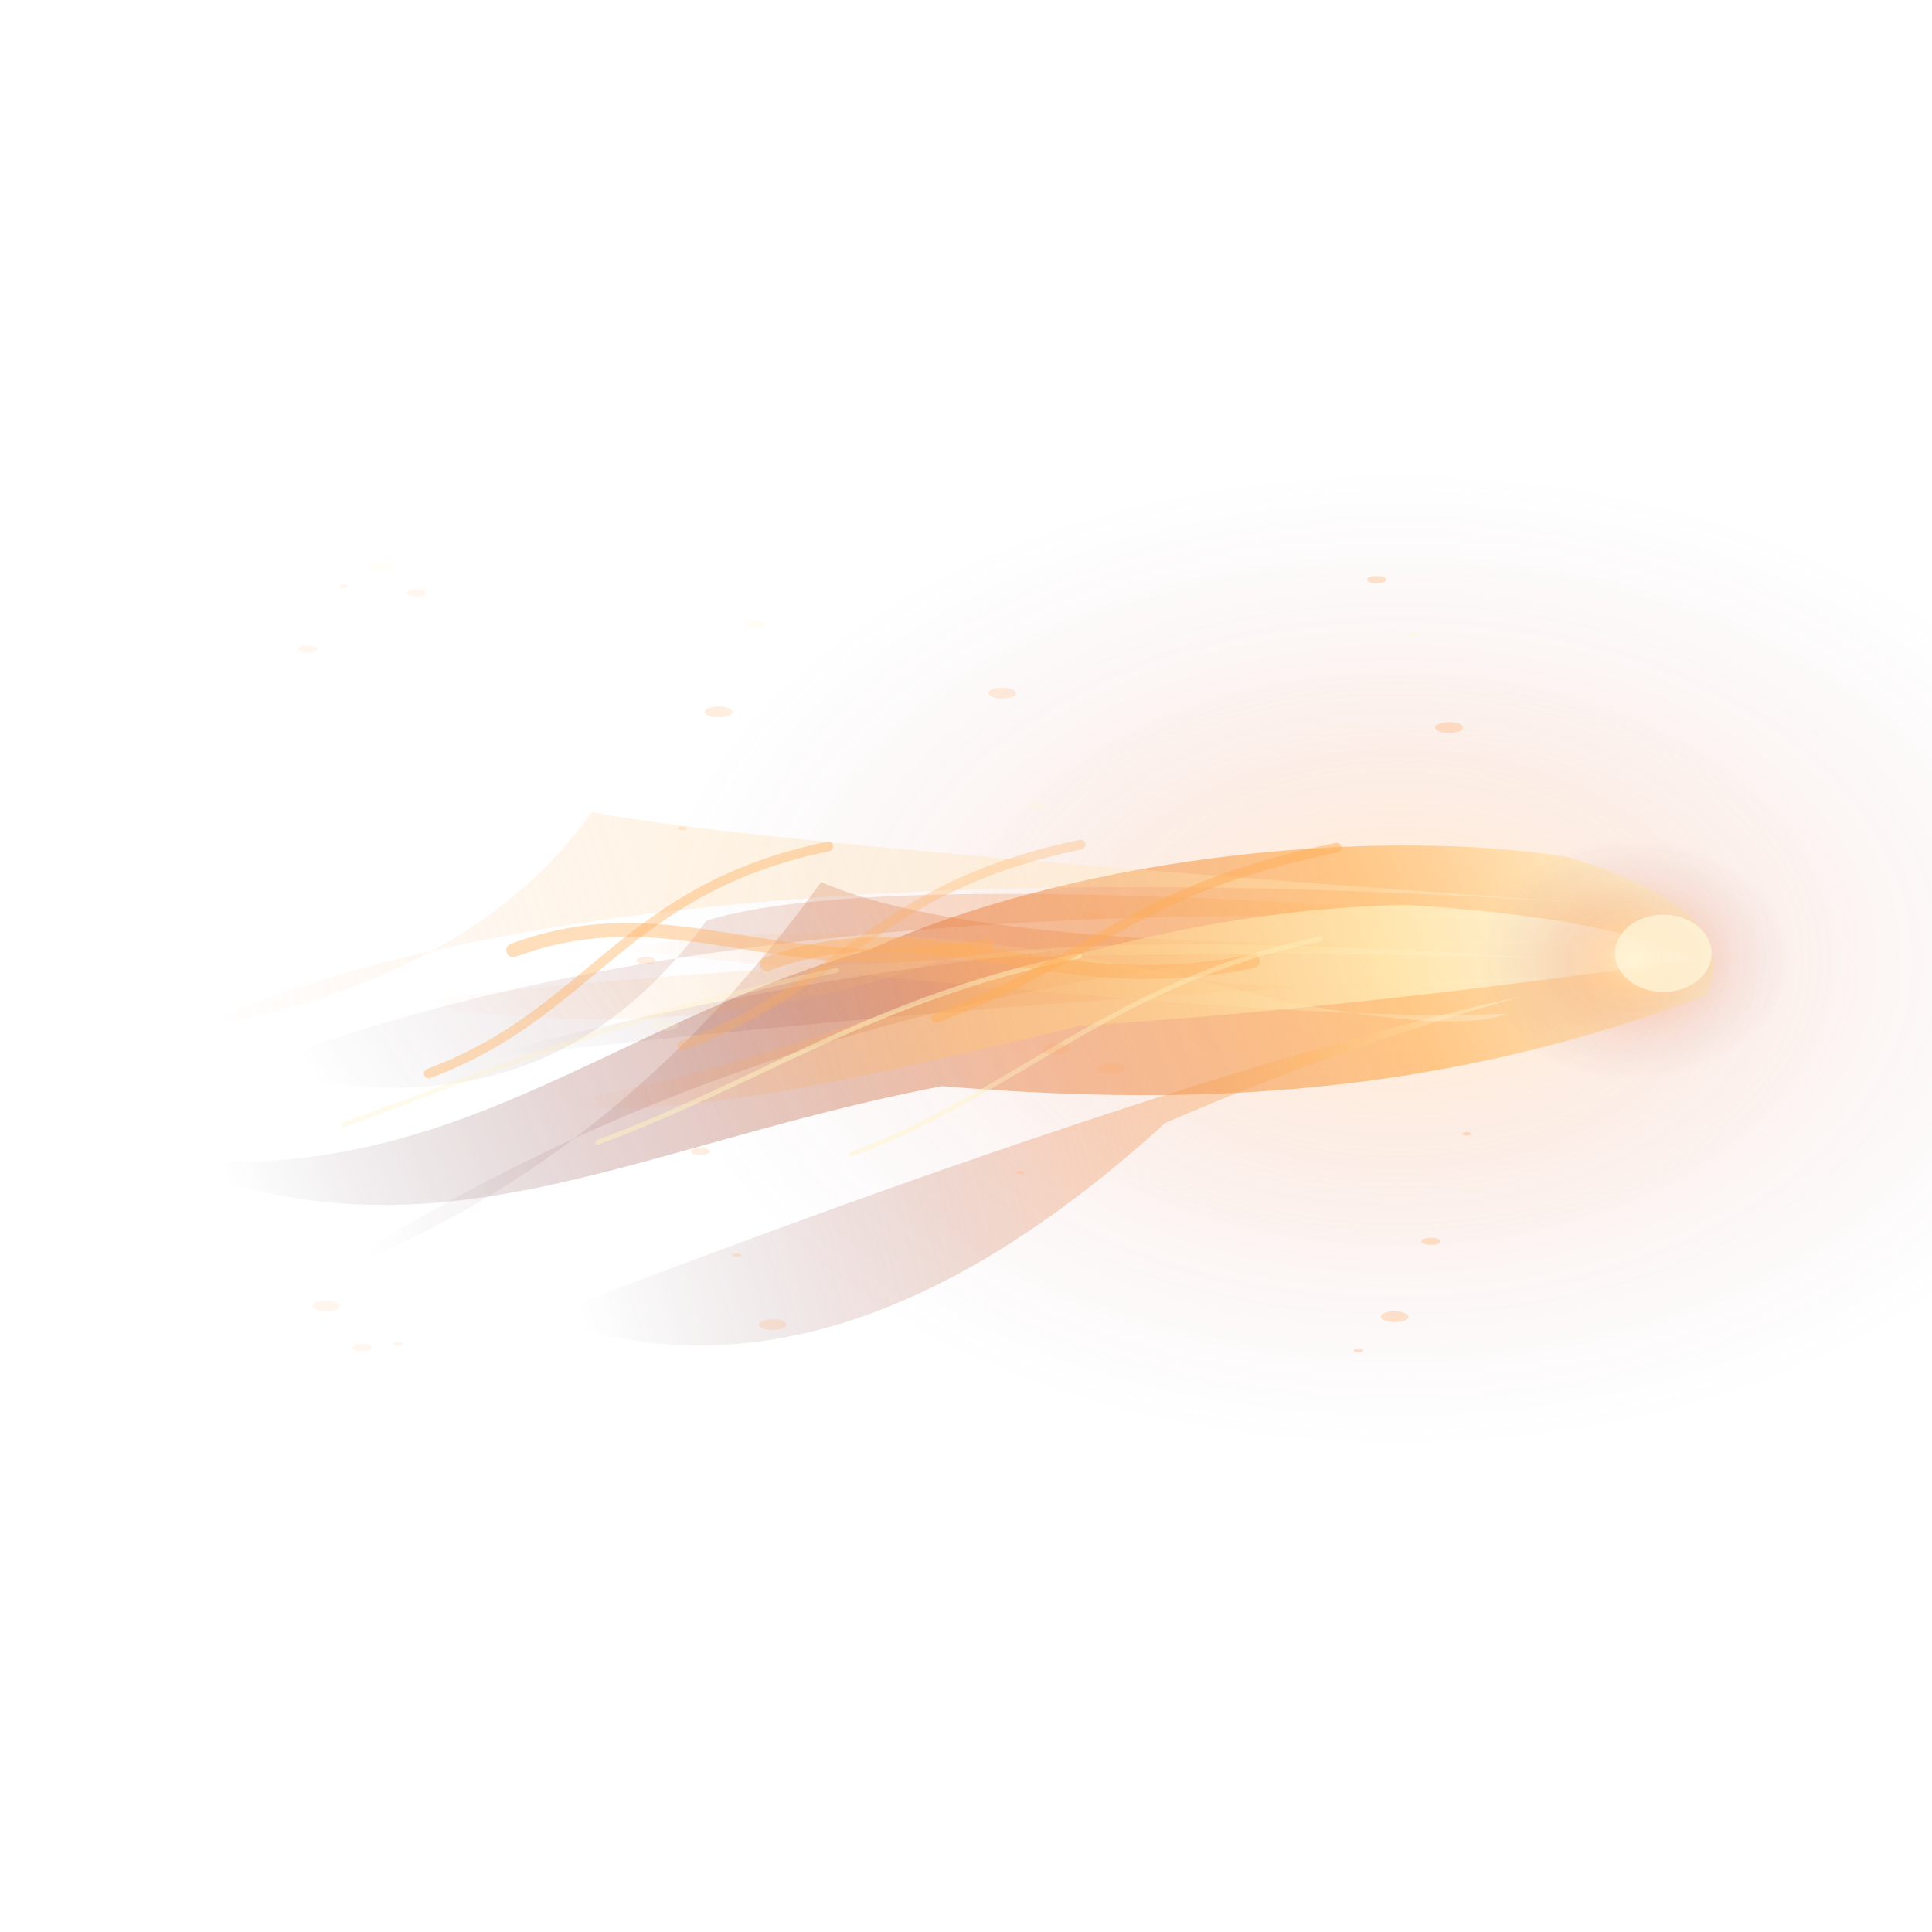
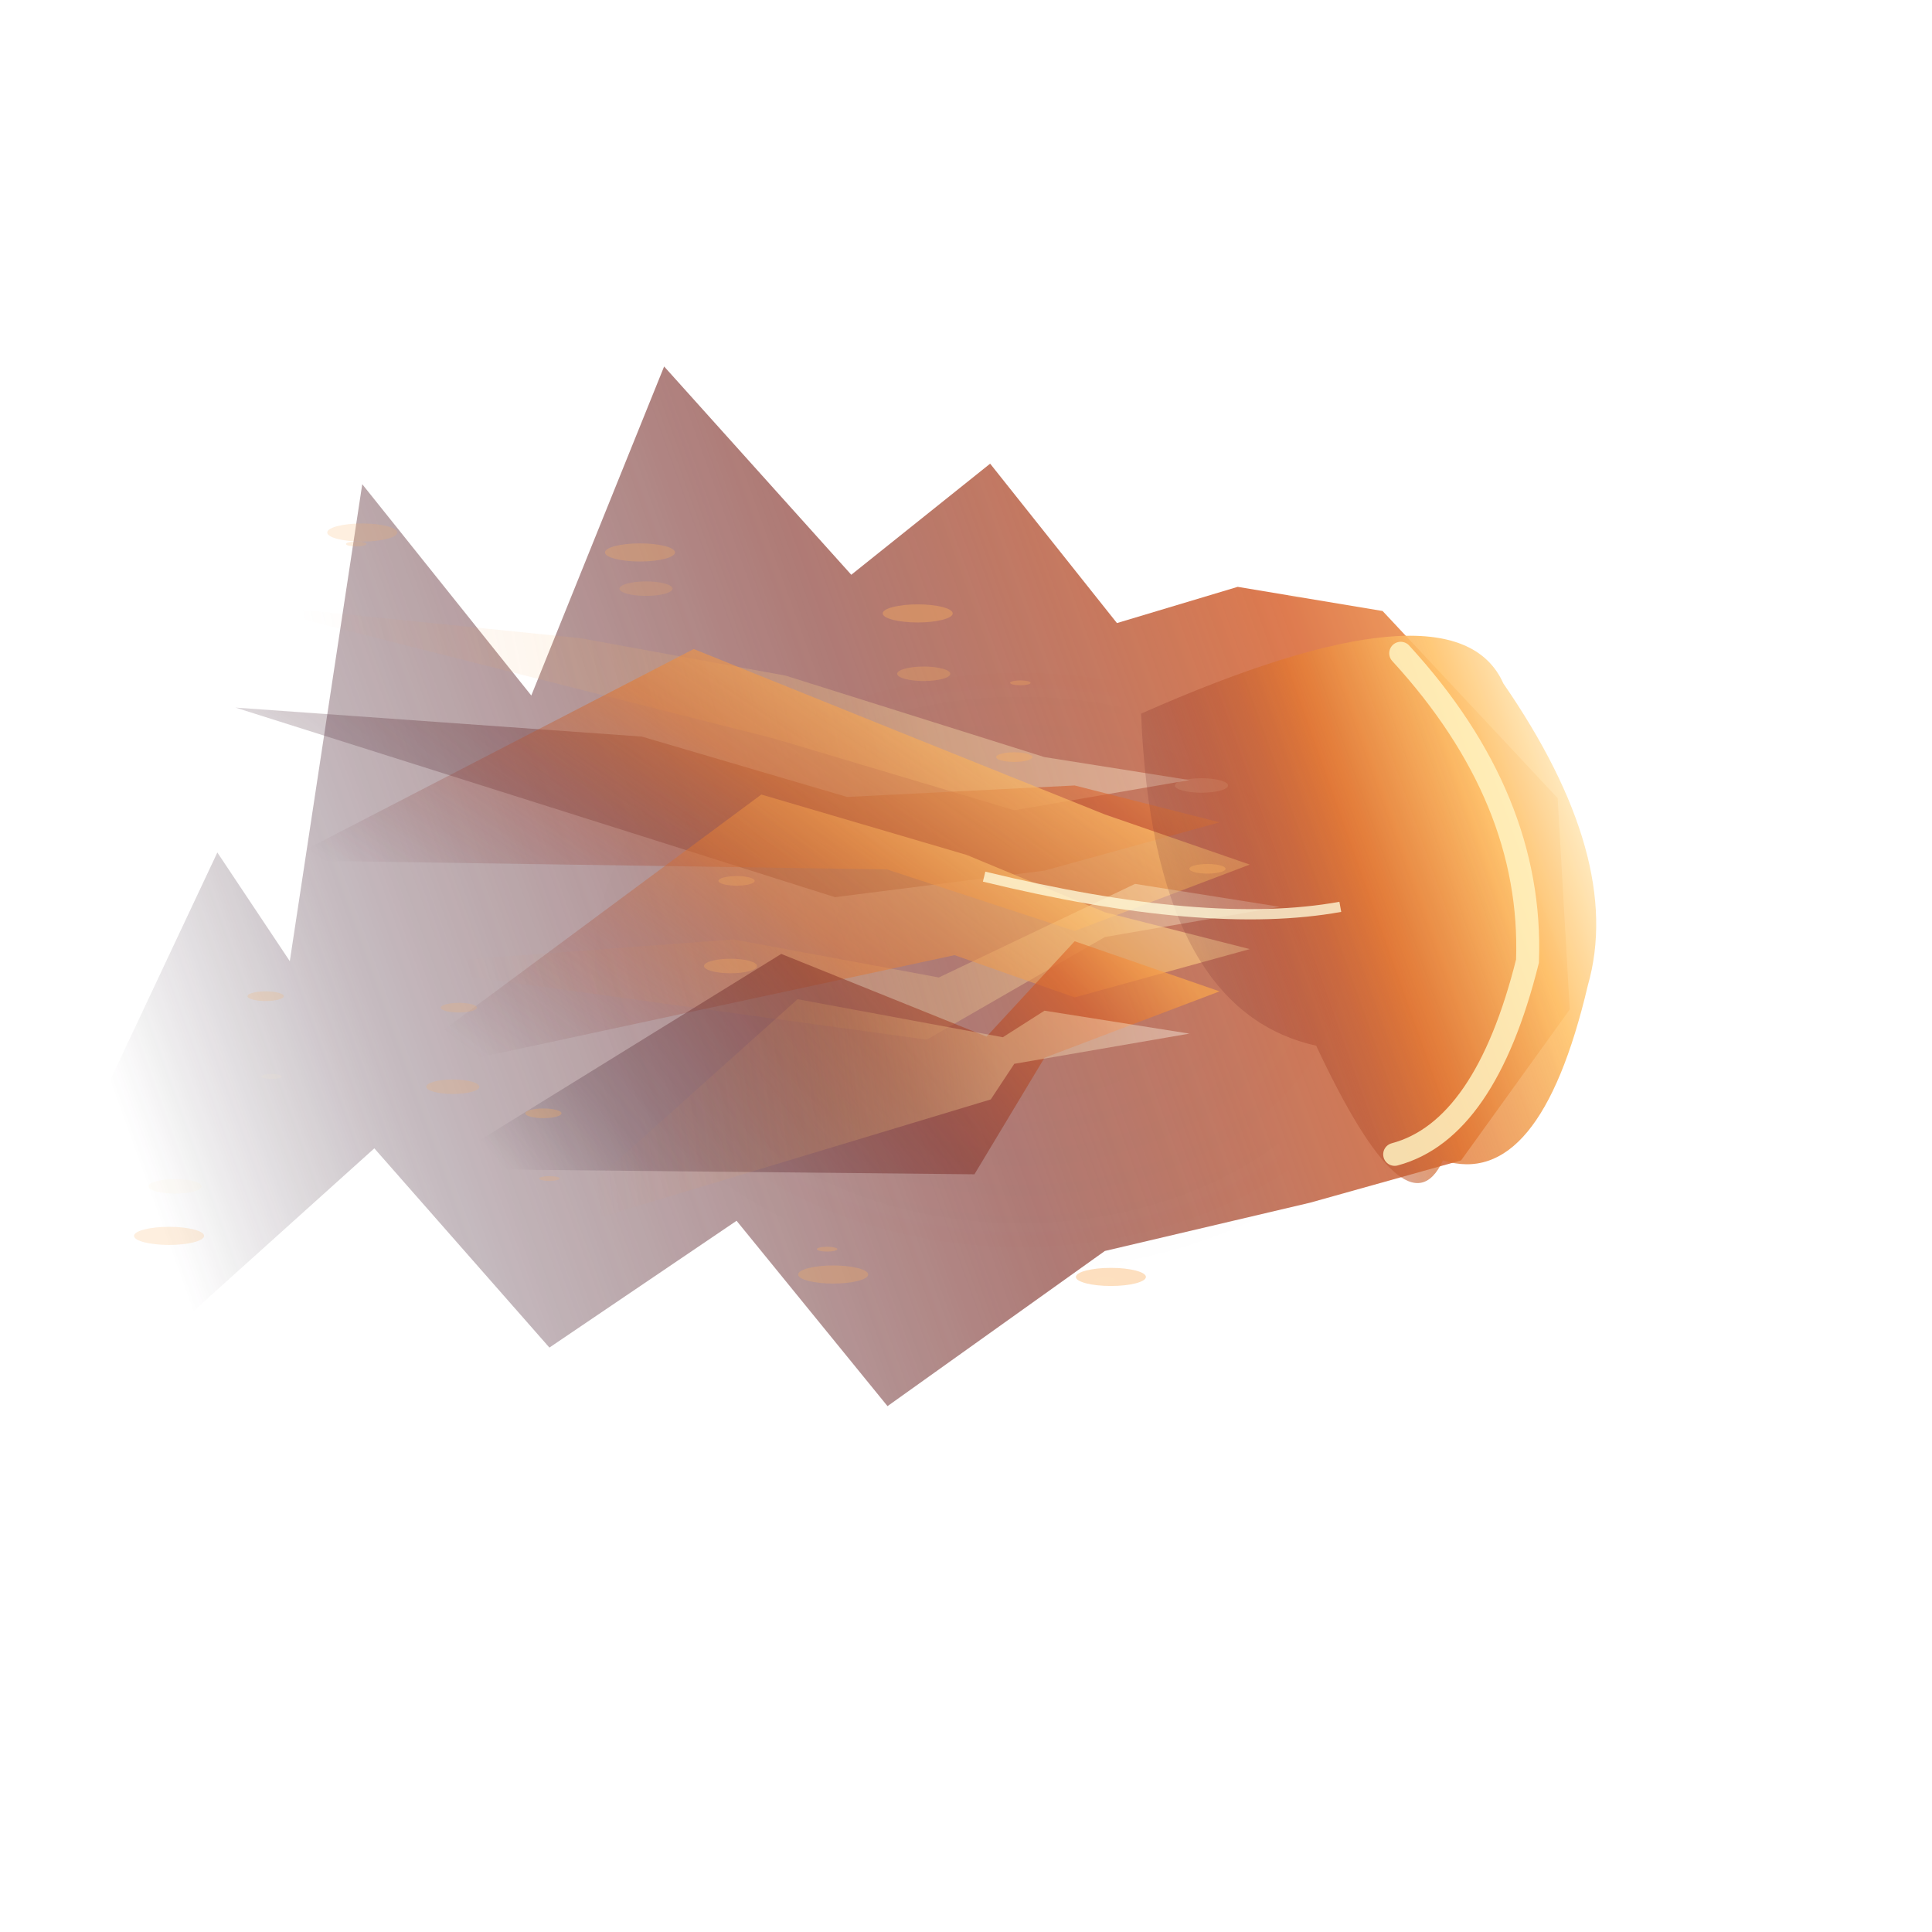
<svg xmlns="http://www.w3.org/2000/svg" width="320" height="320" viewBox="0 0 320 320">
  <defs>
-     <linearGradient id="trail" x1="0%" y1="55%" x2="100%" y2="45%">
-       <stop offset="0" stop-color="#351c33" stop-opacity="0" />
-       <stop offset=".26" stop-color="#913c36" stop-opacity=".28" />
-       <stop offset=".54" stop-color="#e87a3a" stop-opacity=".56" />
-       <stop offset=".81" stop-color="#ffb660" stop-opacity=".85" />
-       <stop offset="1" stop-color="#fff3cd" stop-opacity="1" />
+     <linearGradient id="blood" x1="0%" y1="60%" x2="100%" y2="35%">
+       <stop offset="0" stop-color="#24182b" stop-opacity="0" />
+       <stop offset=".18" stop-color="#462333" stop-opacity=".37" />
+       <stop offset=".55" stop-color="#823129" stop-opacity=".77" />
+       <stop offset=".85" stop-color="#d7602b" />
+       <stop offset="1" stop-color="#fba64b" />
    </linearGradient>
-     <linearGradient id="core" x1="0%" y1="50%" x2="100%" y2="45%">
-       <stop offset="0" stop-color="#f79348" stop-opacity="0" />
-       <stop offset=".37" stop-color="#ffc477" stop-opacity=".63" />
-       <stop offset=".75" stop-color="#fff0bc" />
-       <stop offset="1" stop-color="#fffefa" />
+     <linearGradient id="saffron" x1="4%" y1="74%" x2="98%" y2="34%">
+       <stop offset="0" stop-color="#4e2135" stop-opacity="0" />
+       <stop offset=".27" stop-color="#a3422f" stop-opacity=".42" />
+       <stop offset=".52" stop-color="#e27831" stop-opacity=".83" />
+       <stop offset=".81" stop-color="#ffc36c" />
+       <stop offset="1" stop-color="#ffebc0" />
    </linearGradient>
-     <radialGradient id="glow">
-       <stop offset="0" stop-color="#fff5c1" stop-opacity=".78" />
-       <stop offset=".24" stop-color="#ffa861" stop-opacity=".38" />
-       <stop offset=".65" stop-color="#d05b41" stop-opacity=".10" />
-       <stop offset="1" stop-color="#7e3648" stop-opacity="0" />
+     <linearGradient id="white" x1="8%" y1="43%" x2="100%" y2="39%">
+       <stop offset="0" stop-color="#ec803e" stop-opacity="0" />
+       <stop offset=".38" stop-color="#fbbd62" stop-opacity=".35" />
+       <stop offset=".69" stop-color="#ffe6a7" stop-opacity=".87" />
+       <stop offset="1" stop-color="#fffdf2" />
+     </linearGradient>
+     <radialGradient id="dust">
+       <stop offset="0" stop-color="#ffe1a8" stop-opacity=".44" />
+       <stop offset=".21" stop-color="#f9a052" stop-opacity=".22" />
+       <stop offset=".72" stop-color="#9b514b" stop-opacity=".09" />
+       <stop offset="1" stop-color="#5e3144" stop-opacity="0" />
    </radialGradient>
  </defs>
-   <ellipse cx="231.5" cy="158.9" rx="124" ry="80" fill="url(#glow)" opacity=".54" />
-   <path d="M 26 191.9 C 75 196.9 100 169.8 144 157.3 C 181 140.8 230 137.3 259.5 141.9 Q 289.5 150.9 282.5 164.9 C 235 182.9 193 182.9 156 179.9 C 104 189.9 72 210.9 26 191.9 Z" fill="url(#trail)" opacity=".82" />
-   <path d="M30.0 170.9 Q78.0 162.9 98.0 134.5 Q127.0 140.1 267.5 149.9 Q102.0 138.5 30.0 170.9 Z" fill="url(#core)" opacity="0.3" />
-   <path d="M42.0 176.8 Q90.0 189.8 117.0 152.5 Q146.0 143.4 264.5 152.9 Q121.0 146.0 42.0 176.8 Z" fill="url(#trail)" opacity="0.4" />
-   <path d="M54.0 211.2 Q102.0 193.2 136.0 146.1 Q165.0 158.7 261.5 155.9 Q140.0 155.1 54.0 211.2 Z" fill="url(#trail)" opacity="0.5" />
-   <path d="M66.0 166.0 Q114.0 174.0 155.0 159.3 Q184.0 153.7 258.5 158.9 Q159.0 155.3 66.0 166.0 Z" fill="url(#core)" opacity="0.3" />
-   <path d="M78.0 175.5 Q126.0 162.5 174.0 157.6 Q203.0 166.7 255.5 161.9 Q178.0 164.1 78.0 175.5 Z" fill="url(#trail)" opacity="0.4" />
-   <path d="M90.0 218.1 Q138.0 236.1 193.0 186.0 Q222.0 173.4 252.5 164.9 Q197.0 177.0 90.0 218.1 Z" fill="url(#trail)" opacity="0.5" />
-   <path d="M102.0 157.2 Q150.0 149.2 212.0 165.7 Q241.0 171.3 249.5 167.9 Q216.0 169.7 102.0 157.2 Z" fill="url(#core)" opacity="0.3" />
-   <path d="M 90 182.9 C 137 176.3 176 150.9 233 149.9 Q 266.5 151.9 280.5 158.9 Q 225 166.9 179 169.9 C 145 177.9 113 186.0 90 182.9 Z" fill="url(#core)" opacity=".72" />
-   <ellipse cx="270.5" cy="158.9" rx="25.7" ry="20.0" fill="url(#glow)" opacity=".92" />
-   <ellipse cx="275.5" cy="157.9" rx="8" ry="6.4" fill="#fff6d9" opacity=".75" />
-   <path d="M57.0 186.3 C84.0 176.3 104.6 167.7 138.6 160.7" fill="none" stroke="#fff3bf" stroke-width="0.8" stroke-linecap="round" opacity="0.3" />
-   <path d="M71.0 177.8 C98.0 167.8 103.2 147.2 137.2 140.2" fill="none" stroke="#ffad58" stroke-width="1.6" stroke-linecap="round" opacity="0.4" />
-   <path d="M85.0 157.4 C112.0 147.4 129.5 163.5 163.5 156.5" fill="none" stroke="#ffad58" stroke-width="2.3" stroke-linecap="round" opacity="0.4" />
-   <path d="M99.0 189.2 C126.0 179.2 144.8 165.3 178.8 158.3" fill="none" stroke="#fff3bf" stroke-width="0.8" stroke-linecap="round" opacity="0.5" />
-   <path d="M113.0 173.2 C140.0 163.2 145.0 146.9 179.0 139.9" fill="none" stroke="#ffad58" stroke-width="1.6" stroke-linecap="round" opacity="0.3" />
-   <path d="M127.0 159.7 C154.0 149.7 173.5 166.2 207.5 159.2" fill="none" stroke="#ffad58" stroke-width="2.3" stroke-linecap="round" opacity="0.4" />
-   <path d="M141.0 191.2 C168.0 181.2 184.7 162.5 218.7 155.5" fill="none" stroke="#fff3bf" stroke-width="0.8" stroke-linecap="round" opacity="0.4" />
-   <path d="M155.0 168.6 C182.0 158.6 187.4 147.4 221.4 140.4" fill="none" stroke="#ffad58" stroke-width="1.6" stroke-linecap="round" opacity="0.5" />
-   <ellipse cx="48.0" cy="202.7" rx="0.8" ry="0.3" fill="#fff6c6" opacity="0.1" />
-   <ellipse cx="107.0" cy="159.1" rx="1.6" ry="0.6" fill="#ffa55e" opacity="0.2" />
-   <ellipse cx="166.0" cy="114.8" rx="2.3" ry="0.9" fill="#ffa55e" opacity="0.2" />
-   <ellipse cx="225.0" cy="223.7" rx="0.8" ry="0.3" fill="#ffa55e" opacity="0.3" />
-   <ellipse cx="51.0" cy="107.5" rx="1.6" ry="0.6" fill="#ffa55e" opacity="0.1" />
-   <ellipse cx="110.0" cy="169.8" rx="2.3" ry="0.9" fill="#fff6c6" opacity="0.2" />
-   <ellipse cx="169.0" cy="194.2" rx="0.8" ry="0.3" fill="#ffa55e" opacity="0.2" />
-   <ellipse cx="228.0" cy="96.0" rx="1.6" ry="0.6" fill="#ffa55e" opacity="0.3" />
-   <ellipse cx="54.0" cy="216.3" rx="2.3" ry="0.9" fill="#ffa55e" opacity="0.1" />
-   <ellipse cx="113.0" cy="137.2" rx="0.8" ry="0.3" fill="#ffa55e" opacity="0.2" />
-   <ellipse cx="172.0" cy="133.4" rx="1.6" ry="0.6" fill="#fff6c6" opacity="0.2" />
-   <ellipse cx="231.0" cy="218.1" rx="2.3" ry="0.9" fill="#ffa55e" opacity="0.3" />
-   <ellipse cx="57.0" cy="97.1" rx="0.8" ry="0.3" fill="#ffa55e" opacity="0.1" />
-   <ellipse cx="116.0" cy="190.7" rx="1.6" ry="0.6" fill="#ffa55e" opacity="0.2" />
-   <ellipse cx="175.0" cy="173.8" rx="2.3" ry="0.9" fill="#ffa55e" opacity="0.2" />
-   <ellipse cx="234.0" cy="105.1" rx="0.8" ry="0.3" fill="#fff6c6" opacity="0.3" />
-   <ellipse cx="60.0" cy="223.2" rx="1.6" ry="0.6" fill="#ffa55e" opacity="0.1" />
-   <ellipse cx="119.0" cy="117.9" rx="2.3" ry="0.9" fill="#ffa55e" opacity="0.2" />
-   <ellipse cx="178.0" cy="155.0" rx="0.8" ry="0.3" fill="#ffa55e" opacity="0.2" />
-   <ellipse cx="237.0" cy="205.6" rx="1.6" ry="0.6" fill="#ffa55e" opacity="0.3" />
-   <ellipse cx="63.0" cy="93.9" rx="2.3" ry="0.9" fill="#fff6c6" opacity="0.1" />
-   <ellipse cx="122.0" cy="207.9" rx="0.8" ry="0.3" fill="#ffa55e" opacity="0.2" />
-   <ellipse cx="181.0" cy="151.7" rx="1.6" ry="0.6" fill="#ffa55e" opacity="0.2" />
-   <ellipse cx="240.0" cy="120.5" rx="2.3" ry="0.9" fill="#ffa55e" opacity="0.3" />
-   <ellipse cx="66.0" cy="222.6" rx="0.8" ry="0.3" fill="#ffa55e" opacity="0.1" />
-   <ellipse cx="125.0" cy="103.3" rx="1.6" ry="0.6" fill="#fff6c6" opacity="0.2" />
-   <ellipse cx="184.0" cy="177.0" rx="2.3" ry="0.9" fill="#ffa55e" opacity="0.2" />
-   <ellipse cx="243.0" cy="187.8" rx="0.8" ry="0.3" fill="#ffa55e" opacity="0.3" />
-   <ellipse cx="69.0" cy="98.2" rx="1.6" ry="0.6" fill="#ffa55e" opacity="0.1" />
-   <ellipse cx="128.0" cy="219.4" rx="2.3" ry="0.9" fill="#ffa55e" opacity="0.2" />
-   <ellipse cx="187.0" cy="130.4" rx="0.8" ry="0.3" fill="#fff6c6" opacity="0.2" />
+   <ellipse cx="169" cy="159" rx="74.0" ry="54" fill="url(#dust)" opacity=".16" />
+   <path d="M 12.0 192.2 L 36.0 141.2 L 48.0 159.2 L 60.0 80.2 L 88.0 115.2 L 110.0 60.7 L 141.0 95.2 L 164.0 76.8 L 185.0 103.2 L 205.0 97.2 L 229.0 101.2 L 258.0 132.2 L 260.0 167.2 L 242.0 192.2 L 217.0 199.2 L 183.0 207.2 L 147.0 232.9 L 122.0 202.2 L 91.0 223.2 L 62.0 190.2 L 32.0 217.2 Z" fill="url(#blood)" opacity=".83" />
+   <path d="M 40.0 100.0 L 96.1 105.7 L 130.1 111.9 L 173.0 125.4 L 197.0 129.2 L 168.0 134.2 L 128.1 122.3 L 40.0 100.0 Z" fill="url(#white)" opacity="0.4" />
+   <path d="M 39.0 117.2 L 106.3 122.0 L 140.3 132.0 L 178.0 130.1 L 202.0 136.2 L 173.0 144.2 L 138.3 148.6 L 39.0 117.2 Z" fill="url(#blood)" opacity="0.6" />
+   <path d="M 47.2 142.5 L 114.9 107.5 L 148.9 121.2 L 183.0 134.9 L 207.0 143.2 L 178.0 154.2 L 146.9 144.0 L 47.2 142.5 Z" fill="url(#saffron)" opacity="0.7" />
+   <path d="M 64.0 159.9 L 121.5 155.6 L 155.5 161.9 L 188.0 146.4 L 212.0 150.2 L 183.0 155.2 L 153.5 172.2 L 64.0 159.9 Z" fill="url(#white)" opacity="0.4" />
+   <path d="M 62.4 178.8 L 126.1 131.6 L 160.1 141.6 L 183.0 151.1 L 207.0 157.2 L 178.0 165.2 L 158.1 158.2 L 62.4 178.8 Z" fill="url(#saffron)" opacity="0.6" />
+   <path d="M 71.8 193.6 L 129.4 158.0 L 163.4 171.7 L 178.0 155.9 L 202.0 164.2 L 173.0 175.2 L 161.4 194.5 L 71.8 193.6 Z" fill="url(#blood)" opacity="0.7" />
+   <path d="M 87.9 205.1 L 132.1 165.5 L 166.1 171.8 L 173.0 167.4 L 197.0 171.2 L 168.0 176.2 L 164.1 182.1 L 87.9 205.1 Z" fill="url(#white)" opacity="0.4" />
+   <path d="M189.0 118.2 Q241.0 95.2 249.0 113.2 Q269.0 142.2 263.0 163.2 Q255.0 197.2 239.0 192.2 Q233.0 205.2 218.0 173.2 Q191.0 167.2 189.0 118.2 Z" fill="url(#saffron)" opacity=".92" />
+   <path d="M232.0 108.2 Q254.0 132.2 253.0 159.2 Q246.0 187.2 231.0 191.2" fill="none" stroke="#fff4c3" stroke-width="3.8" stroke-linecap="round" opacity=".83" />
+   <path d="M163.0 145.2 Q200.0 154.2 222.0 150.2" fill="none" stroke="#fffad8" stroke-width="1.7" opacity=".78" />
+   <ellipse cx="45.0" cy="178.3" rx="1.7" ry="0.4" fill="#ffefbd" opacity="0.1" />
+   <ellipse cx="76.0" cy="166.9" rx="3.0" ry="0.8" fill="#f9ae5f" opacity="0.2" />
+   <ellipse cx="107.0" cy="97.5" rx="4.4" ry="1.2" fill="#f9ae5f" opacity="0.2" />
+   <ellipse cx="138.0" cy="211.1" rx="5.8" ry="1.5" fill="#f9ae5f" opacity="0.3" />
+   <ellipse cx="169.0" cy="113.1" rx="1.7" ry="0.4" fill="#f9ae5f" opacity="0.3" />
+   <ellipse cx="200.0" cy="143.9" rx="3.0" ry="0.8" fill="#f9ae5f" opacity="0.4" />
+   <ellipse cx="29.0" cy="196.5" rx="4.4" ry="1.2" fill="#ffefbd" opacity="0.1" />
+   <ellipse cx="60.0" cy="88.2" rx="5.8" ry="1.5" fill="#f9ae5f" opacity="0.2" />
+   <ellipse cx="91.0" cy="195.2" rx="1.7" ry="0.4" fill="#f9ae5f" opacity="0.2" />
+   <ellipse cx="122.0" cy="145.9" rx="3.0" ry="0.8" fill="#f9ae5f" opacity="0.3" />
+   <ellipse cx="153.0" cy="111.6" rx="4.4" ry="1.2" fill="#f9ae5f" opacity="0.3" />
+   <ellipse cx="184.0" cy="211.5" rx="5.8" ry="1.5" fill="#f9ae5f" opacity="0.4" />
+   <ellipse cx="215.0" cy="98.6" rx="1.7" ry="0.4" fill="#ffefbd" opacity="0.1" />
+   <ellipse cx="44.0" cy="165.0" rx="3.0" ry="0.8" fill="#f9ae5f" opacity="0.2" />
+   <ellipse cx="75.0" cy="180.0" rx="4.4" ry="1.2" fill="#f9ae5f" opacity="0.2" />
+   <ellipse cx="106.0" cy="91.5" rx="5.8" ry="1.5" fill="#f9ae5f" opacity="0.3" />
+   <ellipse cx="137.0" cy="206.9" rx="1.7" ry="0.4" fill="#f9ae5f" opacity="0.3" />
+   <ellipse cx="168.0" cy="125.4" rx="3.0" ry="0.8" fill="#f9ae5f" opacity="0.4" />
+   <ellipse cx="199.0" cy="130.1" rx="4.4" ry="1.2" fill="#ffefbd" opacity="0.1" />
+   <ellipse cx="28.0" cy="204.7" rx="5.8" ry="1.5" fill="#f9ae5f" opacity="0.2" />
+   <ellipse cx="59.0" cy="90.1" rx="1.7" ry="0.4" fill="#f9ae5f" opacity="0.2" />
+   <ellipse cx="90.0" cy="184.4" rx="3.0" ry="0.8" fill="#f9ae5f" opacity="0.3" />
+   <ellipse cx="121.0" cy="160.0" rx="4.4" ry="1.2" fill="#f9ae5f" opacity="0.3" />
+   <ellipse cx="152.0" cy="101.6" rx="5.8" ry="1.5" fill="#f9ae5f" opacity="0.4" />
+   <ellipse cx="183.0" cy="212.0" rx="1.7" ry="0.4" fill="#ffefbd" opacity="0.1" />
</svg>
